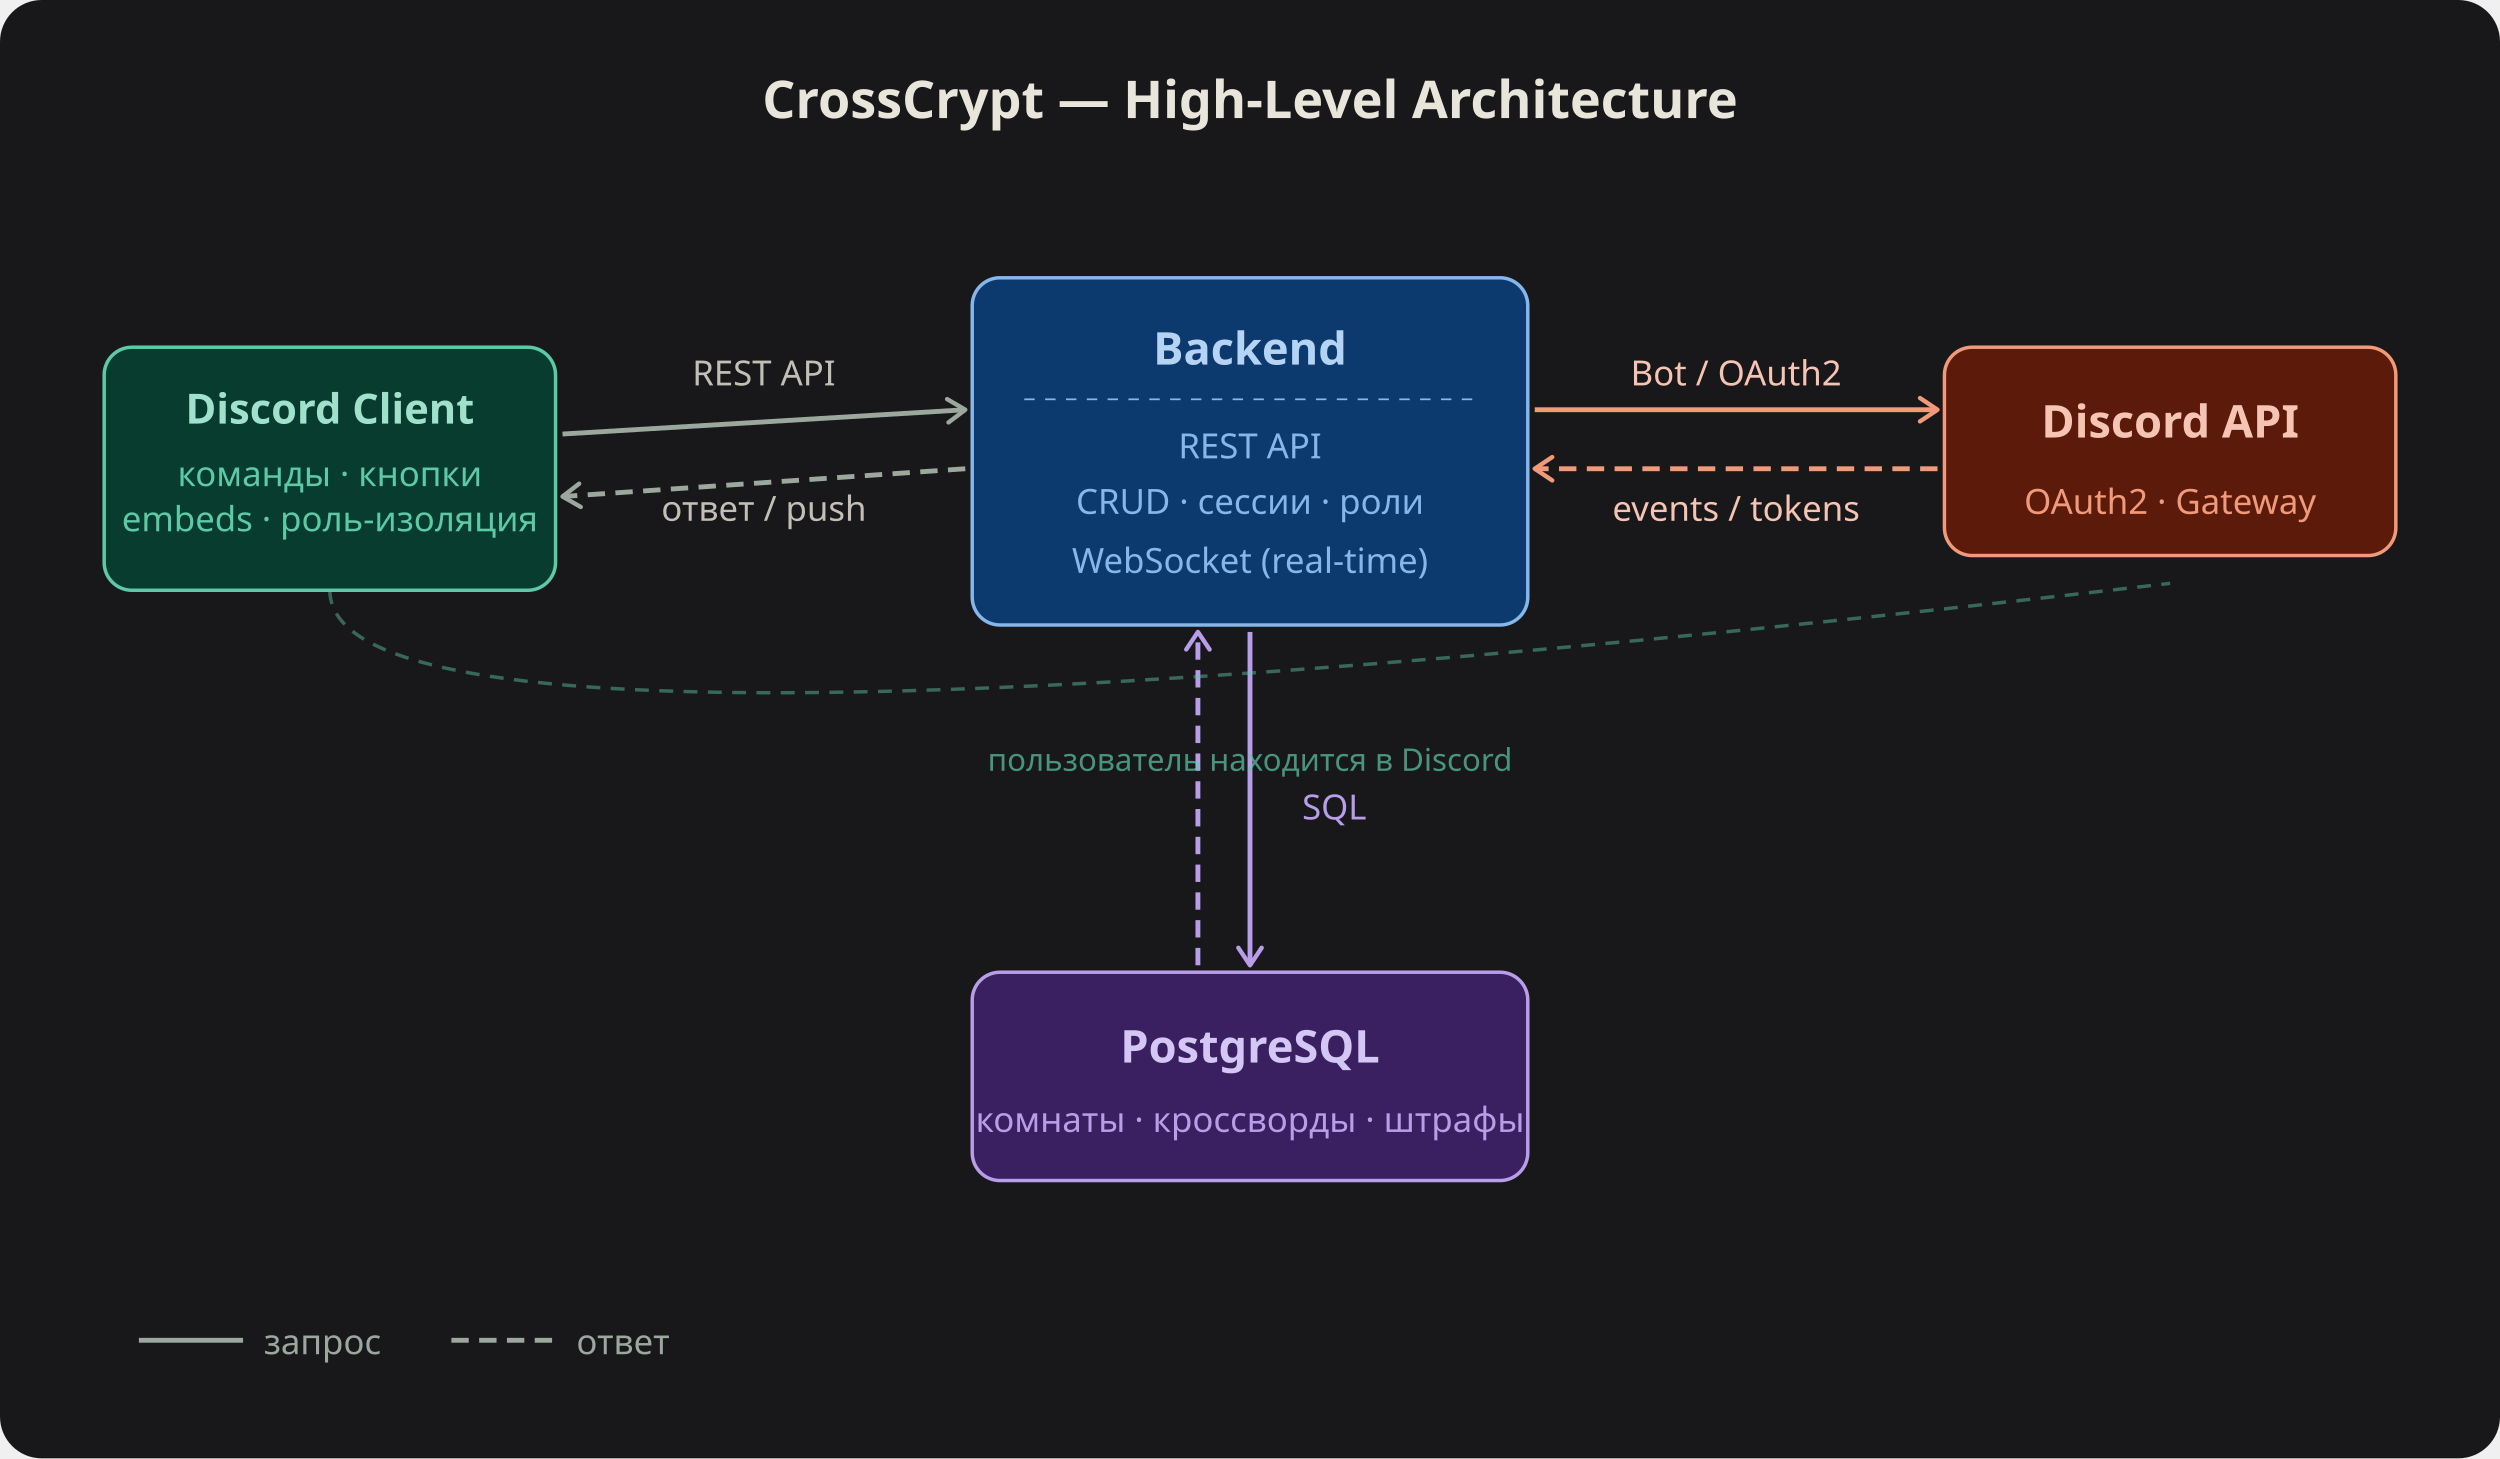
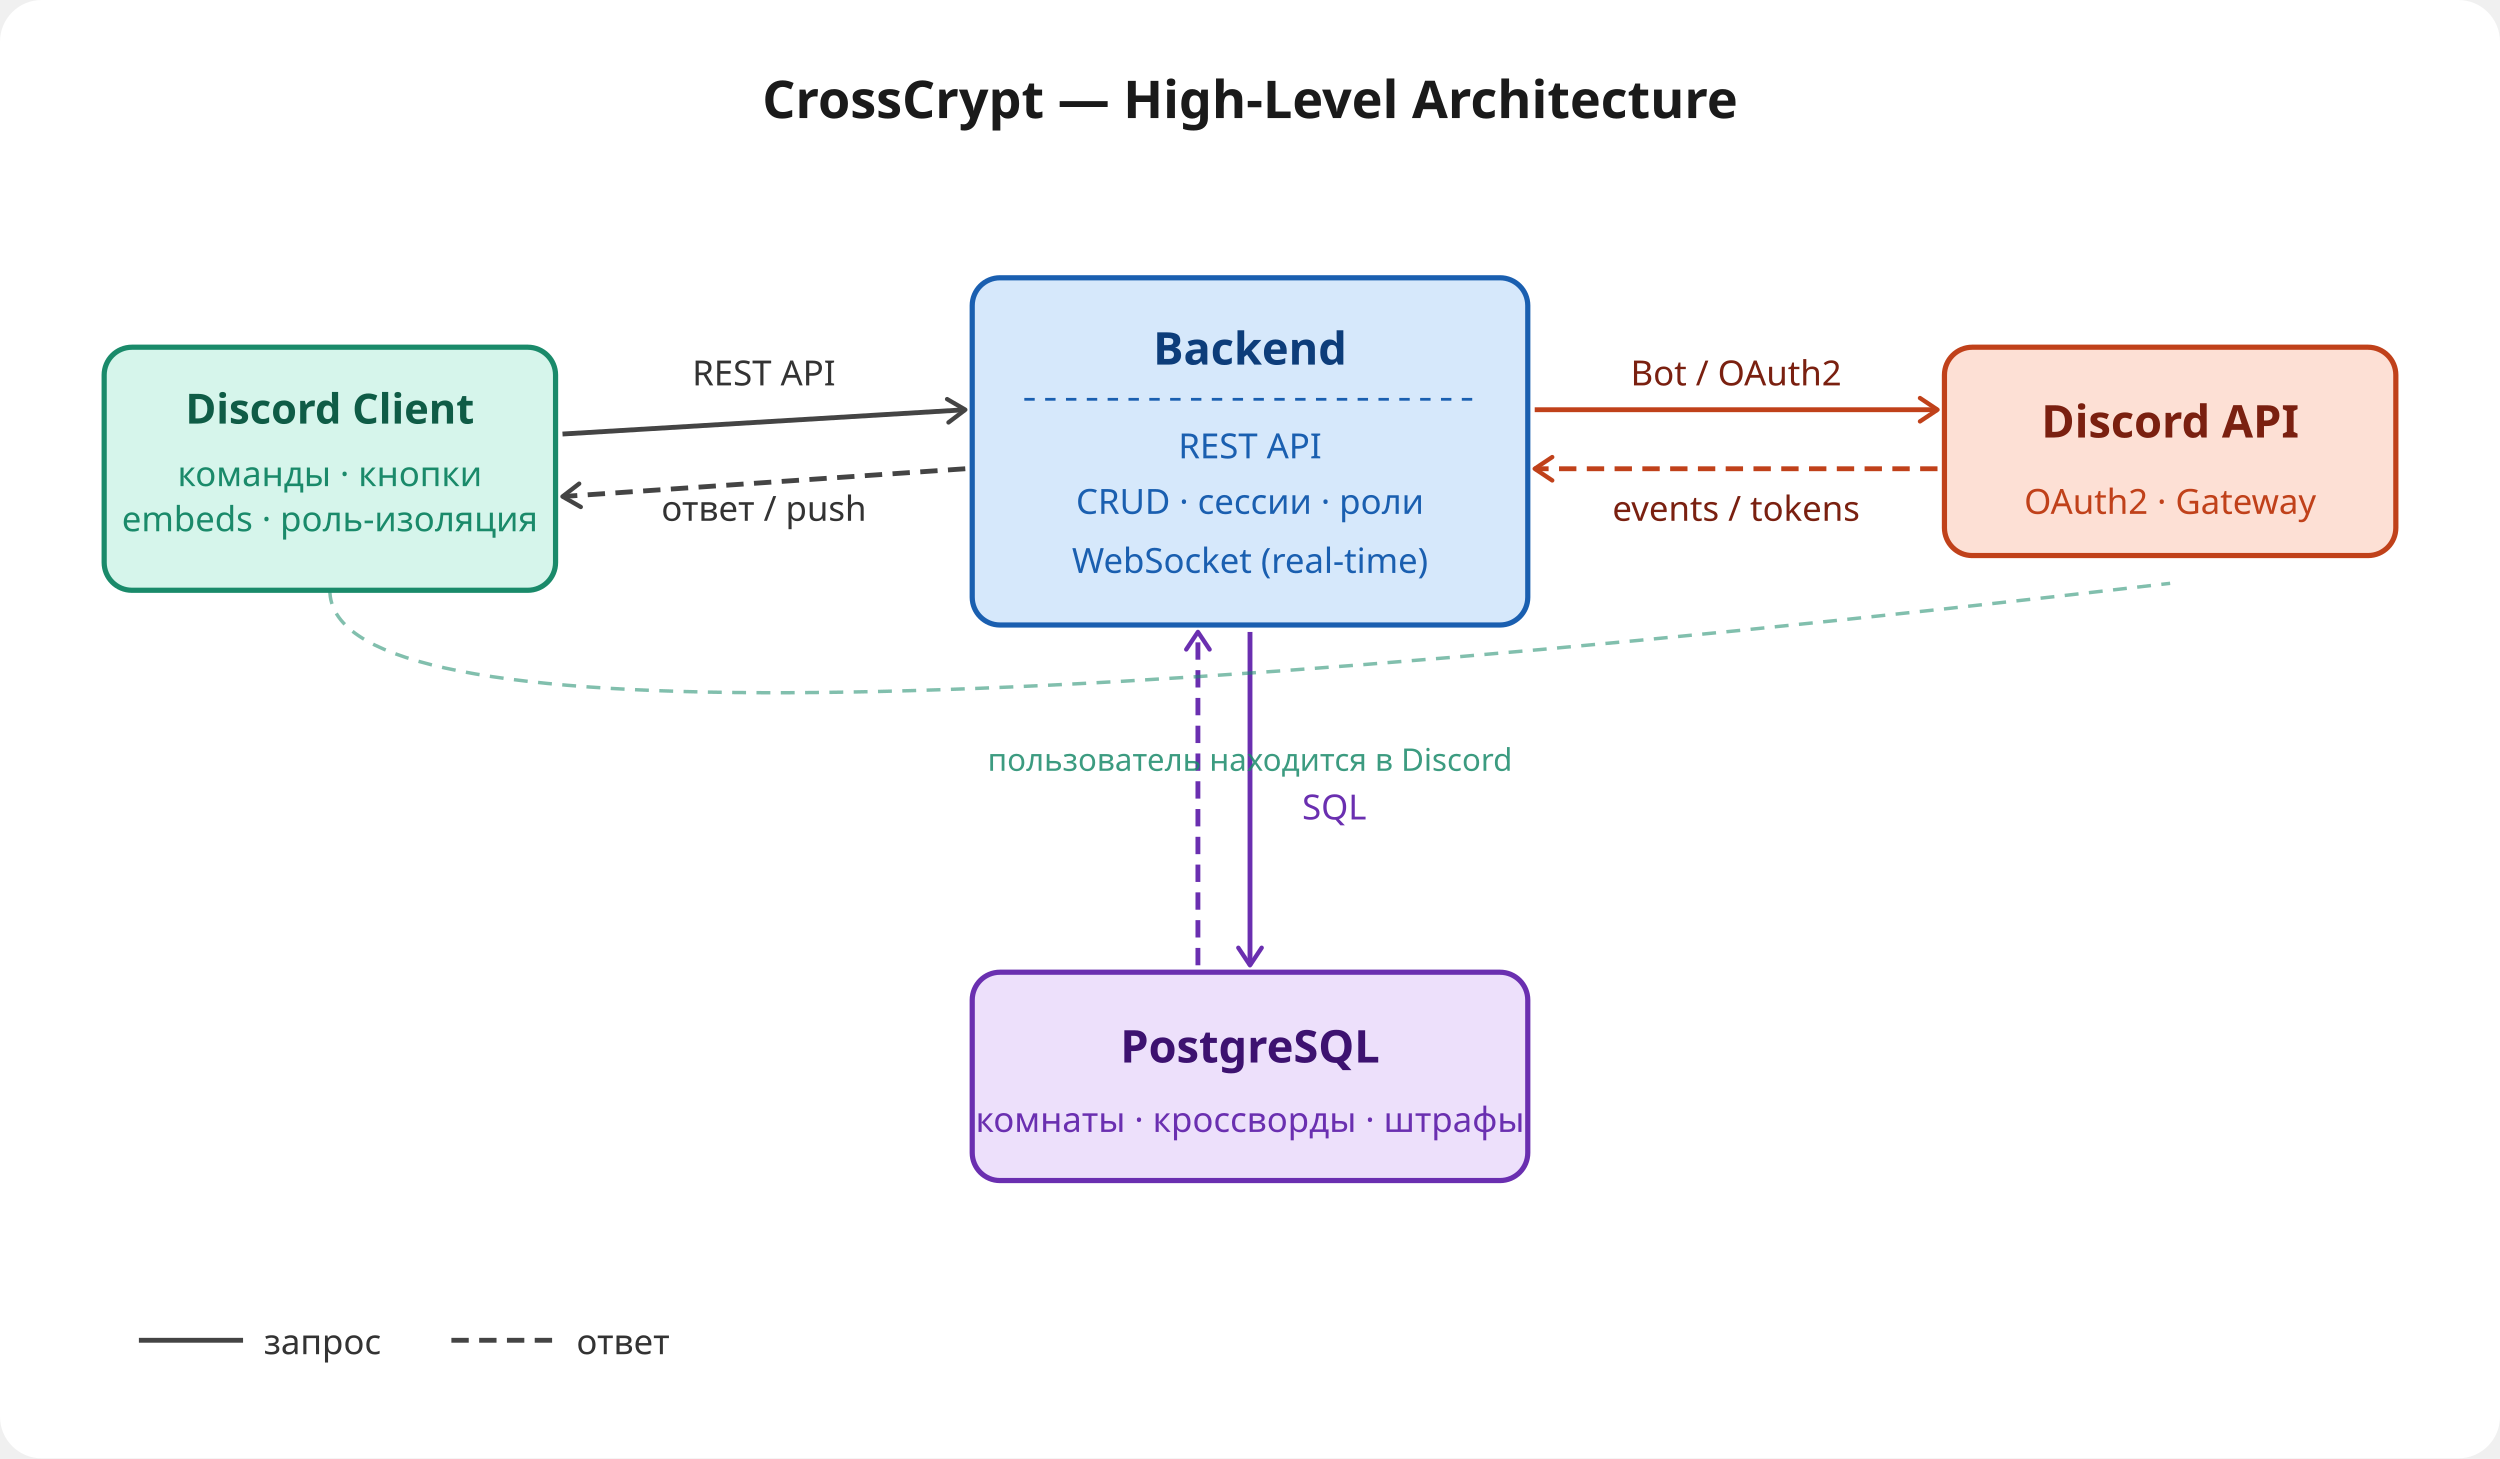
<svg xmlns="http://www.w3.org/2000/svg" width="100%" viewBox="0 0 720 420" role="img">
  <defs>
    <marker id="arrow" viewBox="0 0 10 10" refX="8" refY="5" markerWidth="6" markerHeight="6" orient="auto-start-reverse">
      <path d="M2 1L8 5L2 9" fill="none" stroke="context-stroke" stroke-width="1.5" stroke-linecap="round" stroke-linejoin="round" />
    </marker>
  </defs>
-   <rect width="720" height="420" fill="#18181a" rx="12" />
-   <text x="360" y="34" text-anchor="middle" font-family="'Segoe UI', sans-serif" font-size="15" font-weight="600" fill="#e8e6da">CrossCrypt — High-Level Architecture</text>
-   <rect x="30" y="100" width="130" height="70" rx="8" fill="#083c2e" stroke="#5dcaa5" stroke-width="1" />
-   <text x="95" y="122" text-anchor="middle" font-family="'Segoe UI', sans-serif" font-size="12" font-weight="600" fill="#9fe1cb">Discord Client</text>
-   <text x="95" y="140" text-anchor="middle" font-family="'Segoe UI', sans-serif" font-size="10" fill="#5dcaa5">команды · кнопки</text>
-   <text x="95" y="153" text-anchor="middle" font-family="'Segoe UI', sans-serif" font-size="10" fill="#5dcaa5">embeds · роль-изоляция</text>
-   <rect x="280" y="80" width="160" height="100" rx="8" fill="#0c3a6e" stroke="#85b7eb" stroke-width="1" />
-   <text x="360" y="105" text-anchor="middle" font-family="'Segoe UI', sans-serif" font-size="13" font-weight="600" fill="#b5d4f4">Backend</text>
-   <line x1="295" y1="115" x2="425" y2="115" stroke="#85b7eb" stroke-width="0.5" stroke-dasharray="3 3" />
-   <text x="360" y="132" text-anchor="middle" font-family="'Segoe UI', sans-serif" font-size="10" fill="#85b7eb">REST API</text>
-   <text x="360" y="148" text-anchor="middle" font-family="'Segoe UI', sans-serif" font-size="10" fill="#85b7eb">CRUD · сессии · роли</text>
-   <text x="360" y="165" text-anchor="middle" font-family="'Segoe UI', sans-serif" font-size="10" fill="#85b7eb">WebSocket (real-time)</text>
-   <rect x="280" y="280" width="160" height="60" rx="8" fill="#3a2060" stroke="#b89ee8" stroke-width="1" />
-   <text x="360" y="306" text-anchor="middle" font-family="'Segoe UI', sans-serif" font-size="13" font-weight="600" fill="#d4c6f5">PostgreSQL</text>
-   <text x="360" y="326" text-anchor="middle" font-family="'Segoe UI', sans-serif" font-size="10" fill="#b89ee8">комнаты · кроссворды · штрафы</text>
-   <rect x="560" y="100" width="130" height="60" rx="8" fill="#5c1a0a" stroke="#f09a7a" stroke-width="1" />
-   <text x="625" y="126" text-anchor="middle" font-family="'Segoe UI', sans-serif" font-size="13" font-weight="600" fill="#f5c4b3">Discord API</text>
-   <text x="625" y="148" text-anchor="middle" font-family="'Segoe UI', sans-serif" font-size="10" fill="#f09a7a">OAuth2 · Gateway</text>
-   <line x1="162" y1="125" x2="278" y2="118" stroke="#9ca89e" stroke-width="1.4" marker-end="url(#arrow)" />
-   <text x="220" y="111" text-anchor="middle" font-family="'Segoe UI', sans-serif" font-size="10" fill="#c2c0b6">REST API</text>
-   <line x1="278" y1="135" x2="162" y2="143" stroke="#9ca89e" stroke-width="1.4" stroke-dasharray="5 3" marker-end="url(#arrow)" />
-   <text x="220" y="150" text-anchor="middle" font-family="'Segoe UI', sans-serif" font-size="10" fill="#c2c0b6">ответ / push</text>
-   <line x1="360" y1="182" x2="360" y2="278" stroke="#b89ee8" stroke-width="1.4" marker-end="url(#arrow)" />
-   <text x="375" y="236" text-anchor="start" font-family="'Segoe UI', sans-serif" font-size="10" fill="#b89ee8">SQL</text>
-   <line x1="345" y1="278" x2="345" y2="182" stroke="#b89ee8" stroke-width="1.4" stroke-dasharray="5 3" marker-end="url(#arrow)" />
-   <line x1="442" y1="118" x2="558" y2="118" stroke="#f09a7a" stroke-width="1.4" marker-end="url(#arrow)" />
-   <text x="500" y="111" text-anchor="middle" font-family="'Segoe UI', sans-serif" font-size="10" fill="#f5c4b3">Bot / OAuth2</text>
-   <line x1="558" y1="135" x2="442" y2="135" stroke="#f09a7a" stroke-width="1.4" stroke-dasharray="5 3" marker-end="url(#arrow)" />
-   <text x="500" y="150" text-anchor="middle" font-family="'Segoe UI', sans-serif" font-size="10" fill="#f5c4b3">events / tokens</text>
-   <path d="M95 170 Q95 230 625 168" fill="none" stroke="#5dcaa5" stroke-width="1" stroke-dasharray="4 3" opacity="0.45" />
-   <text x="360" y="222" text-anchor="middle" font-family="'Segoe UI', sans-serif" font-size="9" fill="#5dcaa5" opacity="0.7">
+   <rect width="720" height="420" fill="#ffffff" rx="12" />
+   <text x="360" y="34" text-anchor="middle" font-family="'Segoe UI', sans-serif" font-size="15" font-weight="600" fill="#1a1a1a">CrossCrypt — High-Level Architecture</text>
+   <rect x="30" y="100" width="130" height="70" rx="8" fill="#d6f5eb" stroke="#1a8a6a" stroke-width="1.5" />
+   <text x="95" y="122" text-anchor="middle" font-family="'Segoe UI', sans-serif" font-size="12" font-weight="600" fill="#0f5c46">Discord Client</text>
+   <text x="95" y="140" text-anchor="middle" font-family="'Segoe UI', sans-serif" font-size="10" fill="#1a8a6a">команды · кнопки</text>
+   <text x="95" y="153" text-anchor="middle" font-family="'Segoe UI', sans-serif" font-size="10" fill="#1a8a6a">embeds · роль-изоляция</text>
+   <rect x="280" y="80" width="160" height="100" rx="8" fill="#d6e8fb" stroke="#1a5fb0" stroke-width="1.5" />
+   <text x="360" y="105" text-anchor="middle" font-family="'Segoe UI', sans-serif" font-size="13" font-weight="600" fill="#0d3d7a">Backend</text>
+   <line x1="295" y1="115" x2="425" y2="115" stroke="#1a5fb0" stroke-width="0.8" stroke-dasharray="3 3" />
+   <text x="360" y="132" text-anchor="middle" font-family="'Segoe UI', sans-serif" font-size="10" fill="#1a5fb0">REST API</text>
+   <text x="360" y="148" text-anchor="middle" font-family="'Segoe UI', sans-serif" font-size="10" fill="#1a5fb0">CRUD · сессии · роли</text>
+   <text x="360" y="165" text-anchor="middle" font-family="'Segoe UI', sans-serif" font-size="10" fill="#1a5fb0">WebSocket (real-time)</text>
+   <rect x="280" y="280" width="160" height="60" rx="8" fill="#ede0fb" stroke="#6a2fb0" stroke-width="1.5" />
+   <text x="360" y="306" text-anchor="middle" font-family="'Segoe UI', sans-serif" font-size="13" font-weight="600" fill="#3d1270">PostgreSQL</text>
+   <text x="360" y="326" text-anchor="middle" font-family="'Segoe UI', sans-serif" font-size="10" fill="#6a2fb0">комнаты · кроссворды · штрафы</text>
+   <rect x="560" y="100" width="130" height="60" rx="8" fill="#fde0d5" stroke="#c0411a" stroke-width="1.5" />
+   <text x="625" y="126" text-anchor="middle" font-family="'Segoe UI', sans-serif" font-size="13" font-weight="600" fill="#7a2010">Discord API</text>
+   <text x="625" y="148" text-anchor="middle" font-family="'Segoe UI', sans-serif" font-size="10" fill="#c0411a">OAuth2 · Gateway</text>
+   <line x1="162" y1="125" x2="278" y2="118" stroke="#444444" stroke-width="1.4" marker-end="url(#arrow)" />
+   <text x="220" y="111" text-anchor="middle" font-family="'Segoe UI', sans-serif" font-size="10" fill="#333333">REST API</text>
+   <line x1="278" y1="135" x2="162" y2="143" stroke="#444444" stroke-width="1.4" stroke-dasharray="5 3" marker-end="url(#arrow)" />
+   <text x="220" y="150" text-anchor="middle" font-family="'Segoe UI', sans-serif" font-size="10" fill="#333333">ответ / push</text>
+   <line x1="360" y1="182" x2="360" y2="278" stroke="#6a2fb0" stroke-width="1.4" marker-end="url(#arrow)" />
+   <text x="375" y="236" text-anchor="start" font-family="'Segoe UI', sans-serif" font-size="10" fill="#6a2fb0">SQL</text>
+   <line x1="345" y1="278" x2="345" y2="182" stroke="#6a2fb0" stroke-width="1.4" stroke-dasharray="5 3" marker-end="url(#arrow)" />
+   <line x1="442" y1="118" x2="558" y2="118" stroke="#c0411a" stroke-width="1.4" marker-end="url(#arrow)" />
+   <text x="500" y="111" text-anchor="middle" font-family="'Segoe UI', sans-serif" font-size="10" fill="#7a2010">Bot / OAuth2</text>
+   <line x1="558" y1="135" x2="442" y2="135" stroke="#c0411a" stroke-width="1.4" stroke-dasharray="5 3" marker-end="url(#arrow)" />
+   <text x="500" y="150" text-anchor="middle" font-family="'Segoe UI', sans-serif" font-size="10" fill="#7a2010">events / tokens</text>
+   <path d="M95 170 Q95 230 625 168" fill="none" stroke="#1a8a6a" stroke-width="1" stroke-dasharray="4 3" opacity="0.55" />
+   <text x="360" y="222" text-anchor="middle" font-family="'Segoe UI', sans-serif" font-size="9" fill="#1a8a6a" opacity="0.85">
    пользователь находится в Discord
  </text>
-   <line x1="40" y1="386" x2="70" y2="386" stroke="#9ca89e" stroke-width="1.4" />
-   <text x="76" y="390" font-family="'Segoe UI', sans-serif" font-size="10" fill="#9ca89e">запрос</text>
-   <line x1="130" y1="386" x2="160" y2="386" stroke="#9ca89e" stroke-width="1.4" stroke-dasharray="5 3" />
-   <text x="166" y="390" font-family="'Segoe UI', sans-serif" font-size="10" fill="#9ca89e">ответ</text>
+   <line x1="40" y1="386" x2="70" y2="386" stroke="#444444" stroke-width="1.4" />
+   <text x="76" y="390" font-family="'Segoe UI', sans-serif" font-size="10" fill="#333333">запрос</text>
+   <line x1="130" y1="386" x2="160" y2="386" stroke="#444444" stroke-width="1.4" stroke-dasharray="5 3" />
+   <text x="166" y="390" font-family="'Segoe UI', sans-serif" font-size="10" fill="#333333">ответ</text>
</svg>
